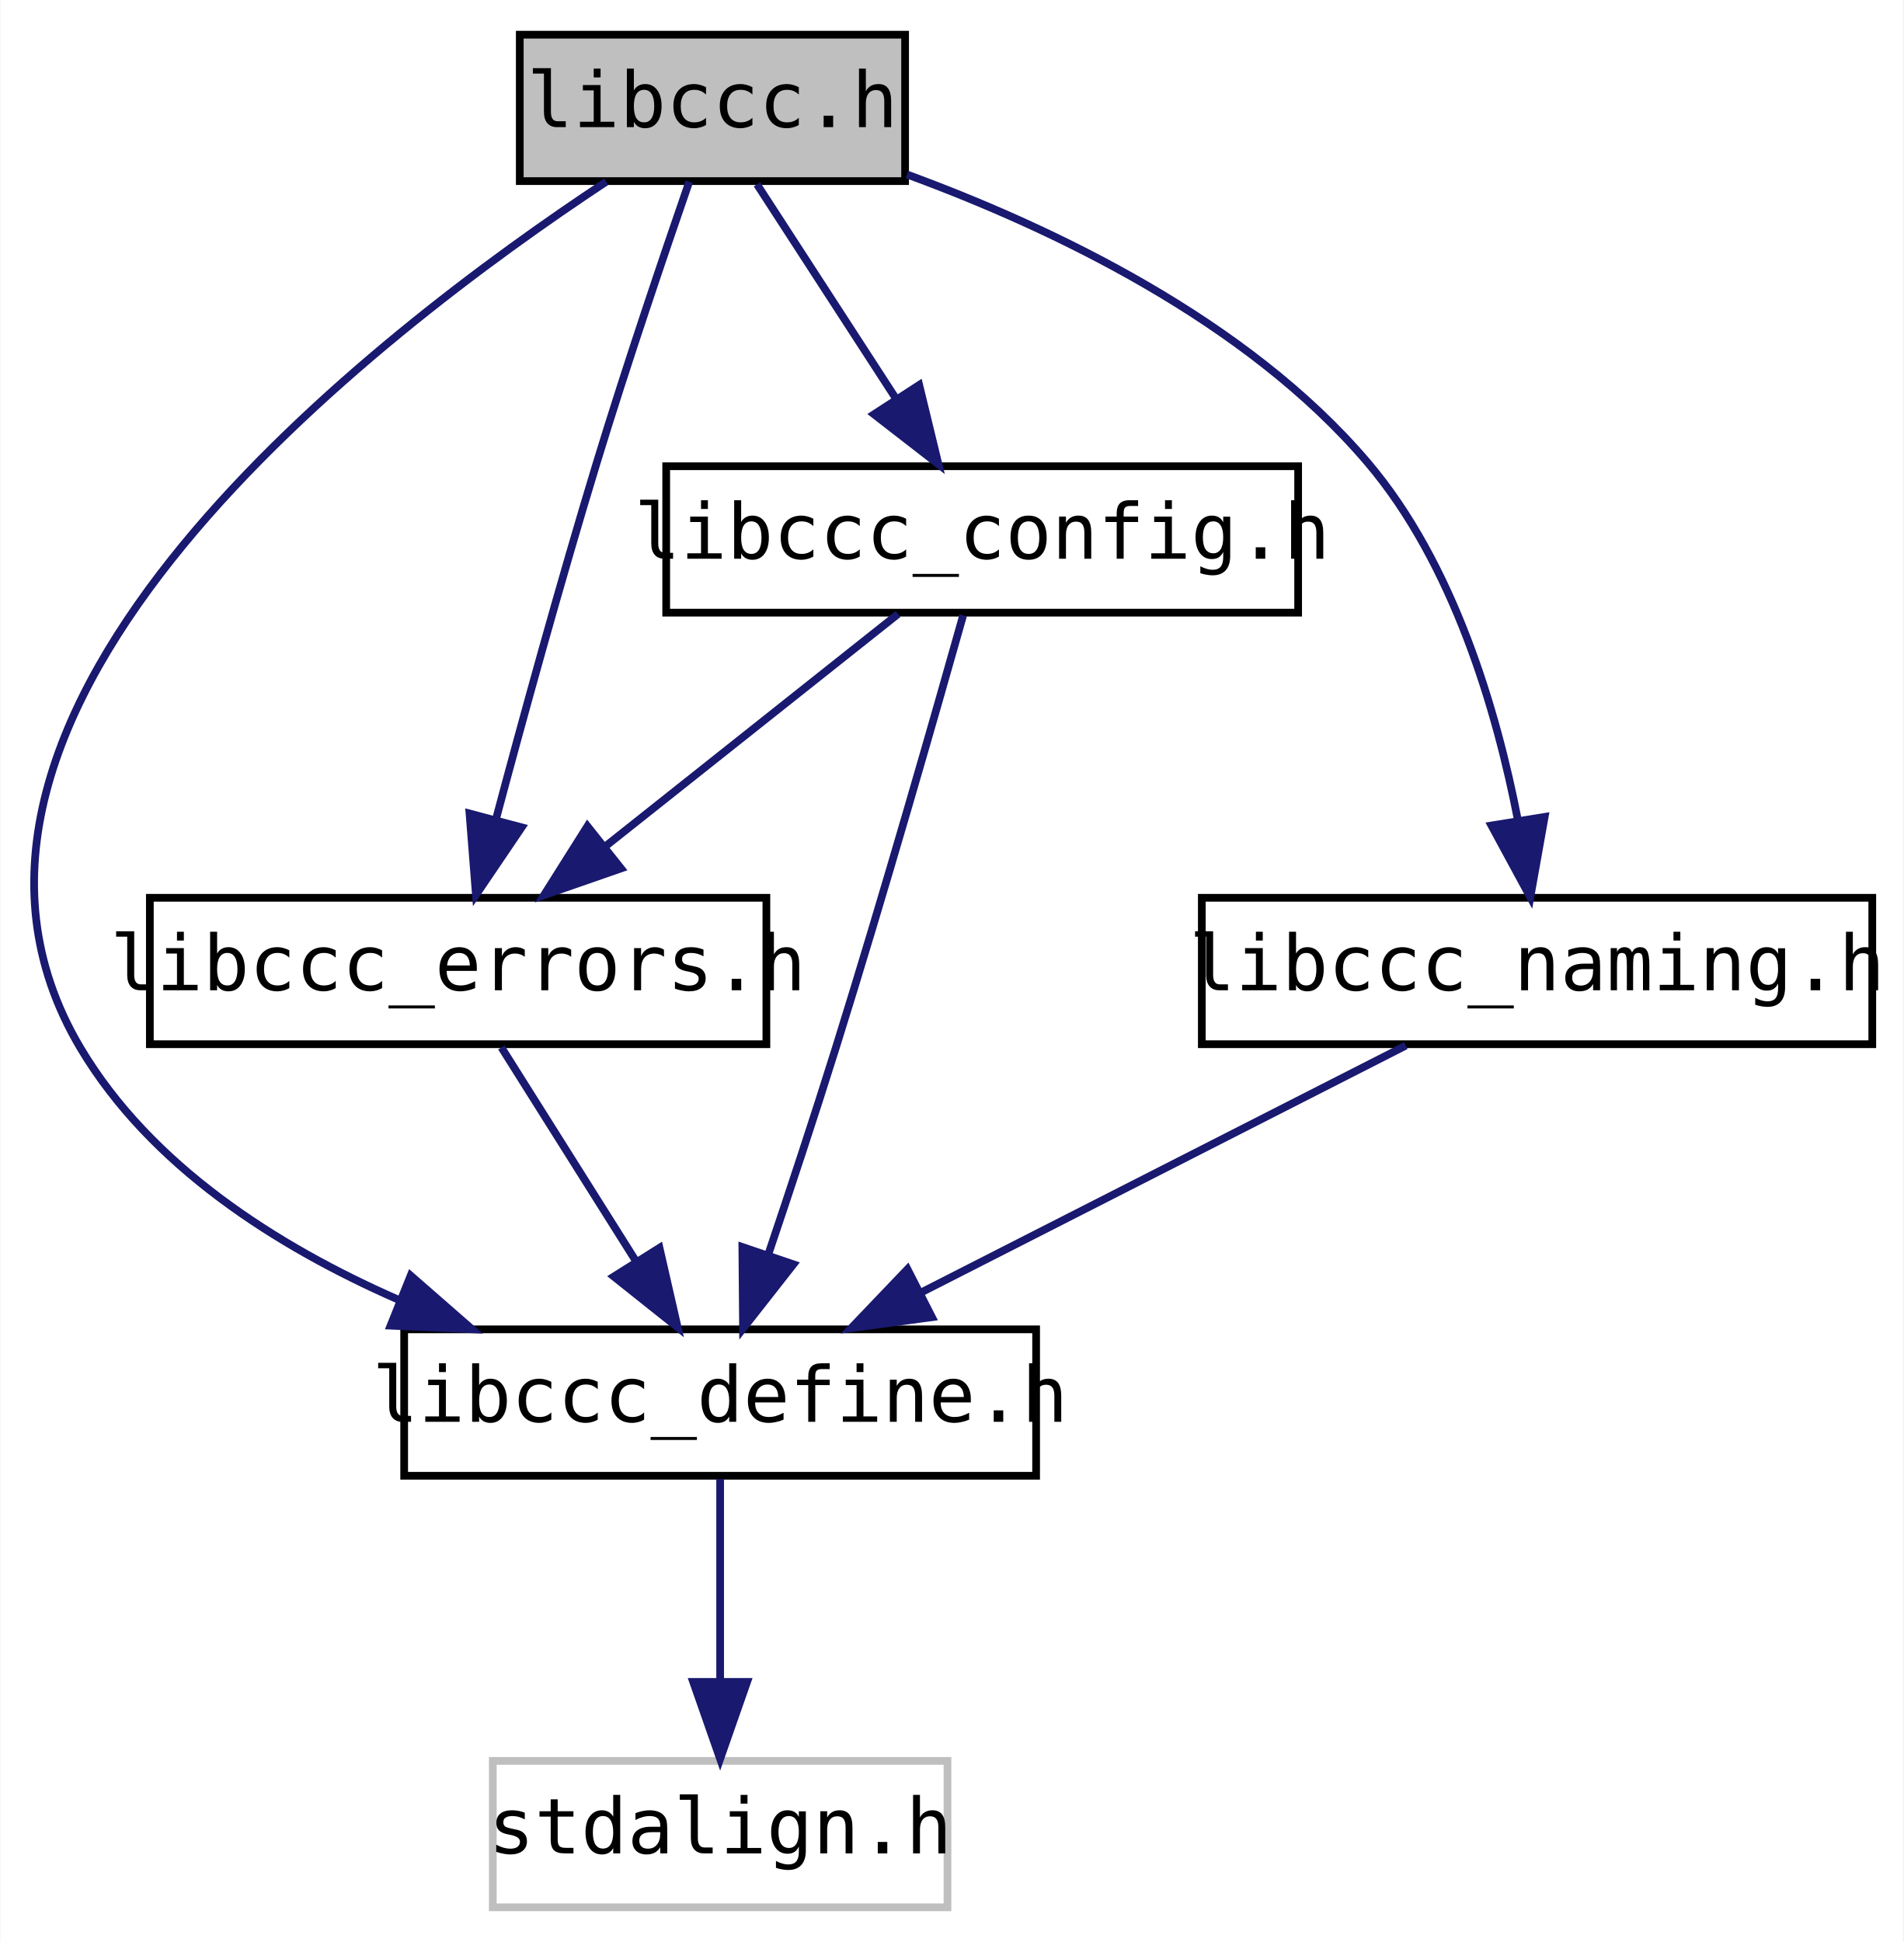
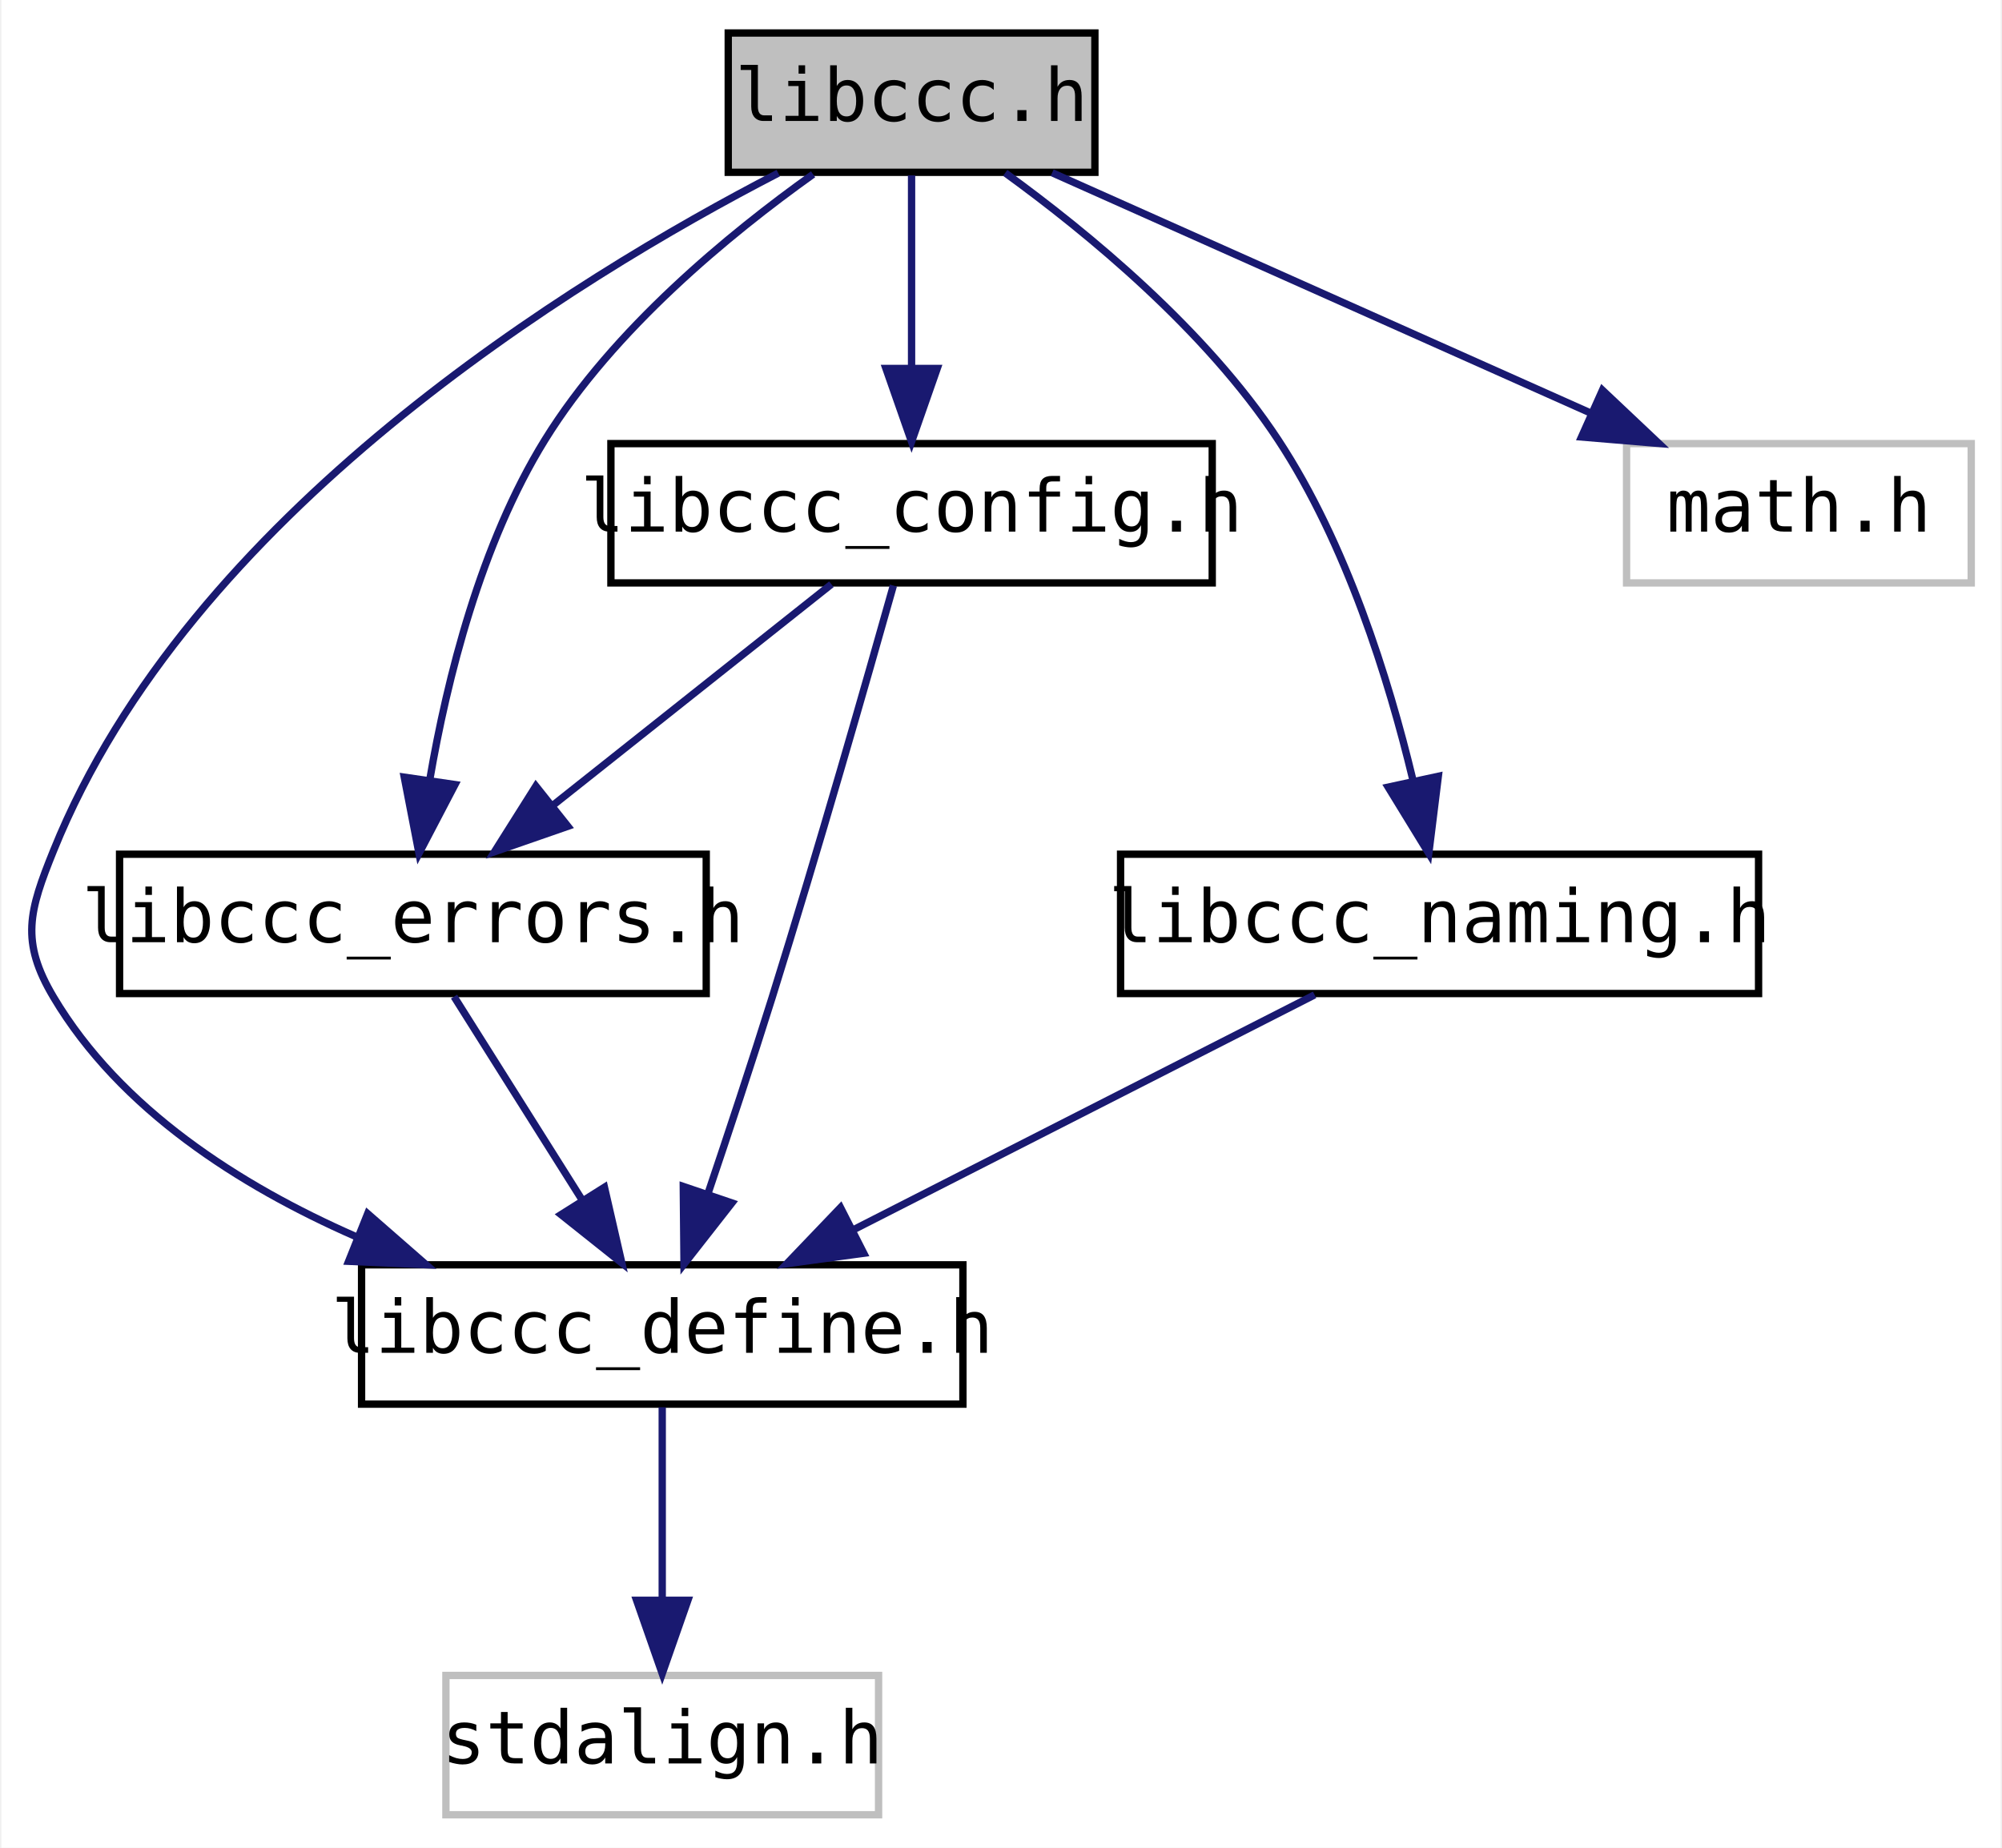
- <svg xmlns="http://www.w3.org/2000/svg" xmlns:xlink="http://www.w3.org/1999/xlink" width="247pt" height="252pt" viewBox="0.00 0.00 246.89 252.00">
+ <svg xmlns="http://www.w3.org/2000/svg" xmlns:xlink="http://www.w3.org/1999/xlink" width="273pt" height="252pt" viewBox="0.00 0.00 272.61 252.00">
  <g id="graph0" class="graph" transform="scale(1 1) rotate(0) translate(4 248)">
-     <polygon fill="white" stroke="transparent" points="-4,4 -4,-248 242.89,-248 242.89,4 -4,4" />
+     <polygon fill="white" stroke="transparent" points="-4,4 -4,-248 268.61,-248 268.61,4 -4,4" />
    <g id="node1" class="node">
      <g id="a_node1">
        <a xlink:title=" ">
-           <polygon fill="#bfbfbf" stroke="black" points="63.39,-224.5 63.39,-243.5 113.39,-243.5 113.39,-224.5 63.39,-224.5" />
-           <text text-anchor="middle" x="88.39" y="-231.5" font-family="Consolas" font-size="10.00">libccc.h</text>
+           <polygon fill="#bfbfbf" stroke="black" points="95.11,-224.5 95.11,-243.5 145.11,-243.5 145.11,-224.5 95.11,-224.5" />
+           <text text-anchor="middle" x="120.11" y="-231.5" font-family="Consolas" font-size="10.00">libccc.h</text>
        </a>
      </g>
    </g>
    <g id="node2" class="node">
      <g id="a_node2">
-         <a xlink:href="libccc__define_8h.html" target="_top" xlink:title=" ">
-           <polygon fill="white" stroke="black" points="48.39,-56.5 48.39,-75.5 130.39,-75.5 130.39,-56.5 48.39,-56.5" />
-           <text text-anchor="middle" x="89.39" y="-63.5" font-family="Consolas" font-size="10.00">libccc_define.h</text>
+         <a xlink:href="$libccc__define_8h.html" xlink:title=" ">
+           <polygon fill="white" stroke="black" points="45.11,-56.5 45.11,-75.5 127.11,-75.5 127.11,-56.5 45.11,-56.5" />
+           <text text-anchor="middle" x="86.11" y="-63.5" font-family="Consolas" font-size="10.00">libccc_define.h</text>
        </a>
      </g>
    </g>
    <g id="edge1" class="edge">
-       <path fill="none" stroke="midnightblue" d="M74.61,-224.42C45.08,-204.93 -19.57,-155.61 6.39,-112 15.49,-96.72 31.78,-86.31 47.54,-79.39" />
-       <polygon fill="midnightblue" stroke="midnightblue" points="49.23,-82.48 57.21,-75.51 46.62,-75.98 49.23,-82.48" />
+       <path fill="none" stroke="midnightblue" d="M101.93,-224.39C73.94,-209.93 21.58,-177.79 3.11,-132 -0.22,-123.76 -1.44,-119.64 3.11,-112 12.2,-96.72 28.49,-86.31 44.25,-79.39" />
+       <polygon fill="midnightblue" stroke="midnightblue" points="45.94,-82.48 53.92,-75.51 43.34,-75.98 45.94,-82.48" />
    </g>
    <g id="node4" class="node">
      <g id="a_node4">
-         <a xlink:href="libccc__errors_8h.html" target="_top" xlink:title=" ">
-           <polygon fill="white" stroke="black" points="15.39,-112.5 15.39,-131.5 95.39,-131.5 95.39,-112.5 15.39,-112.5" />
-           <text text-anchor="middle" x="55.39" y="-119.5" font-family="Consolas" font-size="10.00">libccc_errors.h</text>
+         <a xlink:href="$libccc__errors_8h.html" xlink:title=" ">
+           <polygon fill="white" stroke="black" points="12.11,-112.5 12.11,-131.5 92.11,-131.5 92.11,-112.5 12.11,-112.5" />
+           <text text-anchor="middle" x="52.11" y="-119.5" font-family="Consolas" font-size="10.00">libccc_errors.h</text>
        </a>
      </g>
    </g>
    <g id="edge3" class="edge">
-       <path fill="none" stroke="midnightblue" d="M85.38,-224.42C82.26,-215.39 77.28,-200.76 73.39,-188 68.64,-172.42 63.74,-154.59 60.26,-141.55" />
-       <polygon fill="midnightblue" stroke="midnightblue" points="63.64,-140.64 57.7,-131.87 56.87,-142.44 63.64,-140.64" />
+       <path fill="none" stroke="midnightblue" d="M106.68,-224.23C95.32,-216.13 79.45,-203.1 70.11,-188 61.35,-173.84 56.76,-155.36 54.42,-141.72" />
+       <polygon fill="midnightblue" stroke="midnightblue" points="57.85,-141 52.94,-131.61 50.93,-142.01 57.85,-141" />
    </g>
    <g id="node5" class="node">
      <g id="a_node5">
-         <a xlink:href="libccc__config_8h.html" target="_top" xlink:title=" ">
-           <polygon fill="white" stroke="black" points="82.39,-168.5 82.39,-187.5 164.39,-187.5 164.39,-168.5 82.39,-168.5" />
-           <text text-anchor="middle" x="123.39" y="-175.5" font-family="Consolas" font-size="10.00">libccc_config.h</text>
+         <a xlink:href="$libccc__config_8h.html" xlink:title=" ">
+           <polygon fill="white" stroke="black" points="79.11,-168.5 79.11,-187.5 161.11,-187.5 161.11,-168.5 79.11,-168.5" />
+           <text text-anchor="middle" x="120.11" y="-175.5" font-family="Consolas" font-size="10.00">libccc_config.h</text>
        </a>
      </g>
    </g>
    <g id="edge5" class="edge">
-       <path fill="none" stroke="midnightblue" d="M94.17,-224.08C99.07,-216.53 106.22,-205.49 112.23,-196.23" />
-       <polygon fill="midnightblue" stroke="midnightblue" points="115.22,-198.05 117.72,-187.75 109.35,-194.24 115.22,-198.05" />
+       <path fill="none" stroke="midnightblue" d="M120.11,-224.08C120.11,-217.01 120.11,-206.86 120.11,-197.99" />
+       <polygon fill="midnightblue" stroke="midnightblue" points="123.61,-197.75 120.11,-187.75 116.61,-197.75 123.61,-197.75" />
    </g>
    <g id="node6" class="node">
      <g id="a_node6">
-         <a xlink:href="libccc__naming_8h.html" target="_top" xlink:title=" ">
-           <polygon fill="white" stroke="black" points="151.89,-112.5 151.89,-131.5 238.89,-131.5 238.89,-112.5 151.89,-112.5" />
-           <text text-anchor="middle" x="195.39" y="-119.5" font-family="Consolas" font-size="10.00">libccc_naming.h</text>
+         <a xlink:href="$libccc__naming_8h.html" xlink:title=" ">
+           <polygon fill="white" stroke="black" points="148.61,-112.5 148.61,-131.5 235.61,-131.5 235.61,-112.5 148.61,-112.5" />
+           <text text-anchor="middle" x="192.11" y="-119.5" font-family="Consolas" font-size="10.00">libccc_naming.h</text>
        </a>
      </g>
    </g>
    <g id="edge8" class="edge">
-       <path fill="none" stroke="midnightblue" d="M113.63,-225.36C132.52,-218.43 157.7,-206.44 173.39,-188 184.6,-174.83 190.17,-155.69 192.9,-141.59" />
-       <polygon fill="midnightblue" stroke="midnightblue" points="196.38,-142 194.52,-131.57 189.47,-140.88 196.38,-142" />
+       <path fill="none" stroke="midnightblue" d="M132.88,-224.42C144.13,-216.26 160.22,-203.02 170.11,-188 179.42,-173.85 185.17,-155.37 188.45,-141.73" />
+       <polygon fill="midnightblue" stroke="midnightblue" points="191.94,-142.13 190.64,-131.61 185.1,-140.65 191.94,-142.13" />
+     </g>
+     <g id="node7" class="node">
+       <g id="a_node7">
+         <a xlink:title=" ">
+           <polygon fill="white" stroke="#bfbfbf" points="217.61,-168.5 217.61,-187.5 264.61,-187.5 264.61,-168.5 217.61,-168.5" />
+           <text text-anchor="middle" x="241.11" y="-175.5" font-family="Consolas" font-size="10.00">math.h</text>
+         </a>
+       </g>
+     </g>
+     <g id="edge10" class="edge">
+       <path fill="none" stroke="midnightblue" d="M139.28,-224.44C159.01,-215.64 189.99,-201.81 212.6,-191.72" />
+       <polygon fill="midnightblue" stroke="midnightblue" points="214.32,-194.79 222.02,-187.52 211.46,-188.4 214.32,-194.79" />
    </g>
    <g id="node3" class="node">
      <g id="a_node3">
        <a xlink:title=" ">
-           <polygon fill="white" stroke="#bfbfbf" points="59.89,-0.5 59.89,-19.5 118.89,-19.5 118.89,-0.5 59.89,-0.5" />
-           <text text-anchor="middle" x="89.39" y="-7.5" font-family="Consolas" font-size="10.00">stdalign.h</text>
+           <polygon fill="white" stroke="#bfbfbf" points="56.61,-0.5 56.61,-19.5 115.61,-19.5 115.61,-0.5 56.61,-0.5" />
+           <text text-anchor="middle" x="86.11" y="-7.5" font-family="Consolas" font-size="10.00">stdalign.h</text>
        </a>
      </g>
    </g>
    <g id="edge2" class="edge">
-       <path fill="none" stroke="midnightblue" d="M89.39,-56.08C89.39,-49.01 89.39,-38.86 89.39,-29.99" />
-       <polygon fill="midnightblue" stroke="midnightblue" points="92.89,-29.75 89.39,-19.75 85.89,-29.75 92.89,-29.75" />
+       <path fill="none" stroke="midnightblue" d="M86.11,-56.08C86.11,-49.01 86.11,-38.86 86.11,-29.99" />
+       <polygon fill="midnightblue" stroke="midnightblue" points="89.61,-29.75 86.11,-19.75 82.61,-29.75 89.61,-29.75" />
    </g>
    <g id="edge4" class="edge">
-       <path fill="none" stroke="midnightblue" d="M61.01,-112.08C65.76,-104.53 72.71,-93.49 78.54,-84.23" />
-       <polygon fill="midnightblue" stroke="midnightblue" points="81.52,-86.08 83.88,-75.75 75.59,-82.35 81.52,-86.08" />
+       <path fill="none" stroke="midnightblue" d="M57.72,-112.08C62.47,-104.53 69.42,-93.49 75.26,-84.23" />
+       <polygon fill="midnightblue" stroke="midnightblue" points="78.23,-86.08 80.6,-75.75 72.31,-82.35 78.23,-86.08" />
    </g>
    <g id="edge6" class="edge">
-       <path fill="none" stroke="midnightblue" d="M120.92,-168.14C117.38,-155.6 110.64,-131.97 104.39,-112 101.62,-103.15 98.39,-93.37 95.63,-85.2" />
-       <polygon fill="midnightblue" stroke="midnightblue" points="98.9,-83.94 92.36,-75.6 92.27,-86.19 98.9,-83.94" />
+       <path fill="none" stroke="midnightblue" d="M117.63,-168.14C114.1,-155.6 107.35,-131.97 101.11,-112 98.34,-103.15 95.1,-93.37 92.34,-85.2" />
+       <polygon fill="midnightblue" stroke="midnightblue" points="95.61,-83.94 89.08,-75.6 88.98,-86.19 95.61,-83.94" />
    </g>
    <g id="edge7" class="edge">
-       <path fill="none" stroke="midnightblue" d="M112.47,-168.32C102.22,-160.18 86.67,-147.84 74.39,-138.09" />
-       <polygon fill="midnightblue" stroke="midnightblue" points="76.53,-135.31 66.52,-131.83 72.17,-140.79 76.53,-135.31" />
+       <path fill="none" stroke="midnightblue" d="M109.18,-168.32C98.93,-160.18 83.38,-147.84 71.1,-138.09" />
+       <polygon fill="midnightblue" stroke="midnightblue" points="73.24,-135.31 63.23,-131.83 68.88,-140.79 73.24,-135.31" />
    </g>
    <g id="edge9" class="edge">
-       <path fill="none" stroke="midnightblue" d="M178.36,-112.32C161.36,-103.66 135.02,-90.24 115.4,-80.25" />
-       <polygon fill="midnightblue" stroke="midnightblue" points="116.88,-77.08 106.38,-75.65 113.7,-83.31 116.88,-77.08" />
+       <path fill="none" stroke="midnightblue" d="M175.07,-112.32C158.08,-103.66 131.73,-90.24 112.11,-80.25" />
+       <polygon fill="midnightblue" stroke="midnightblue" points="113.59,-77.08 103.09,-75.65 110.42,-83.31 113.59,-77.08" />
    </g>
  </g>
</svg>
